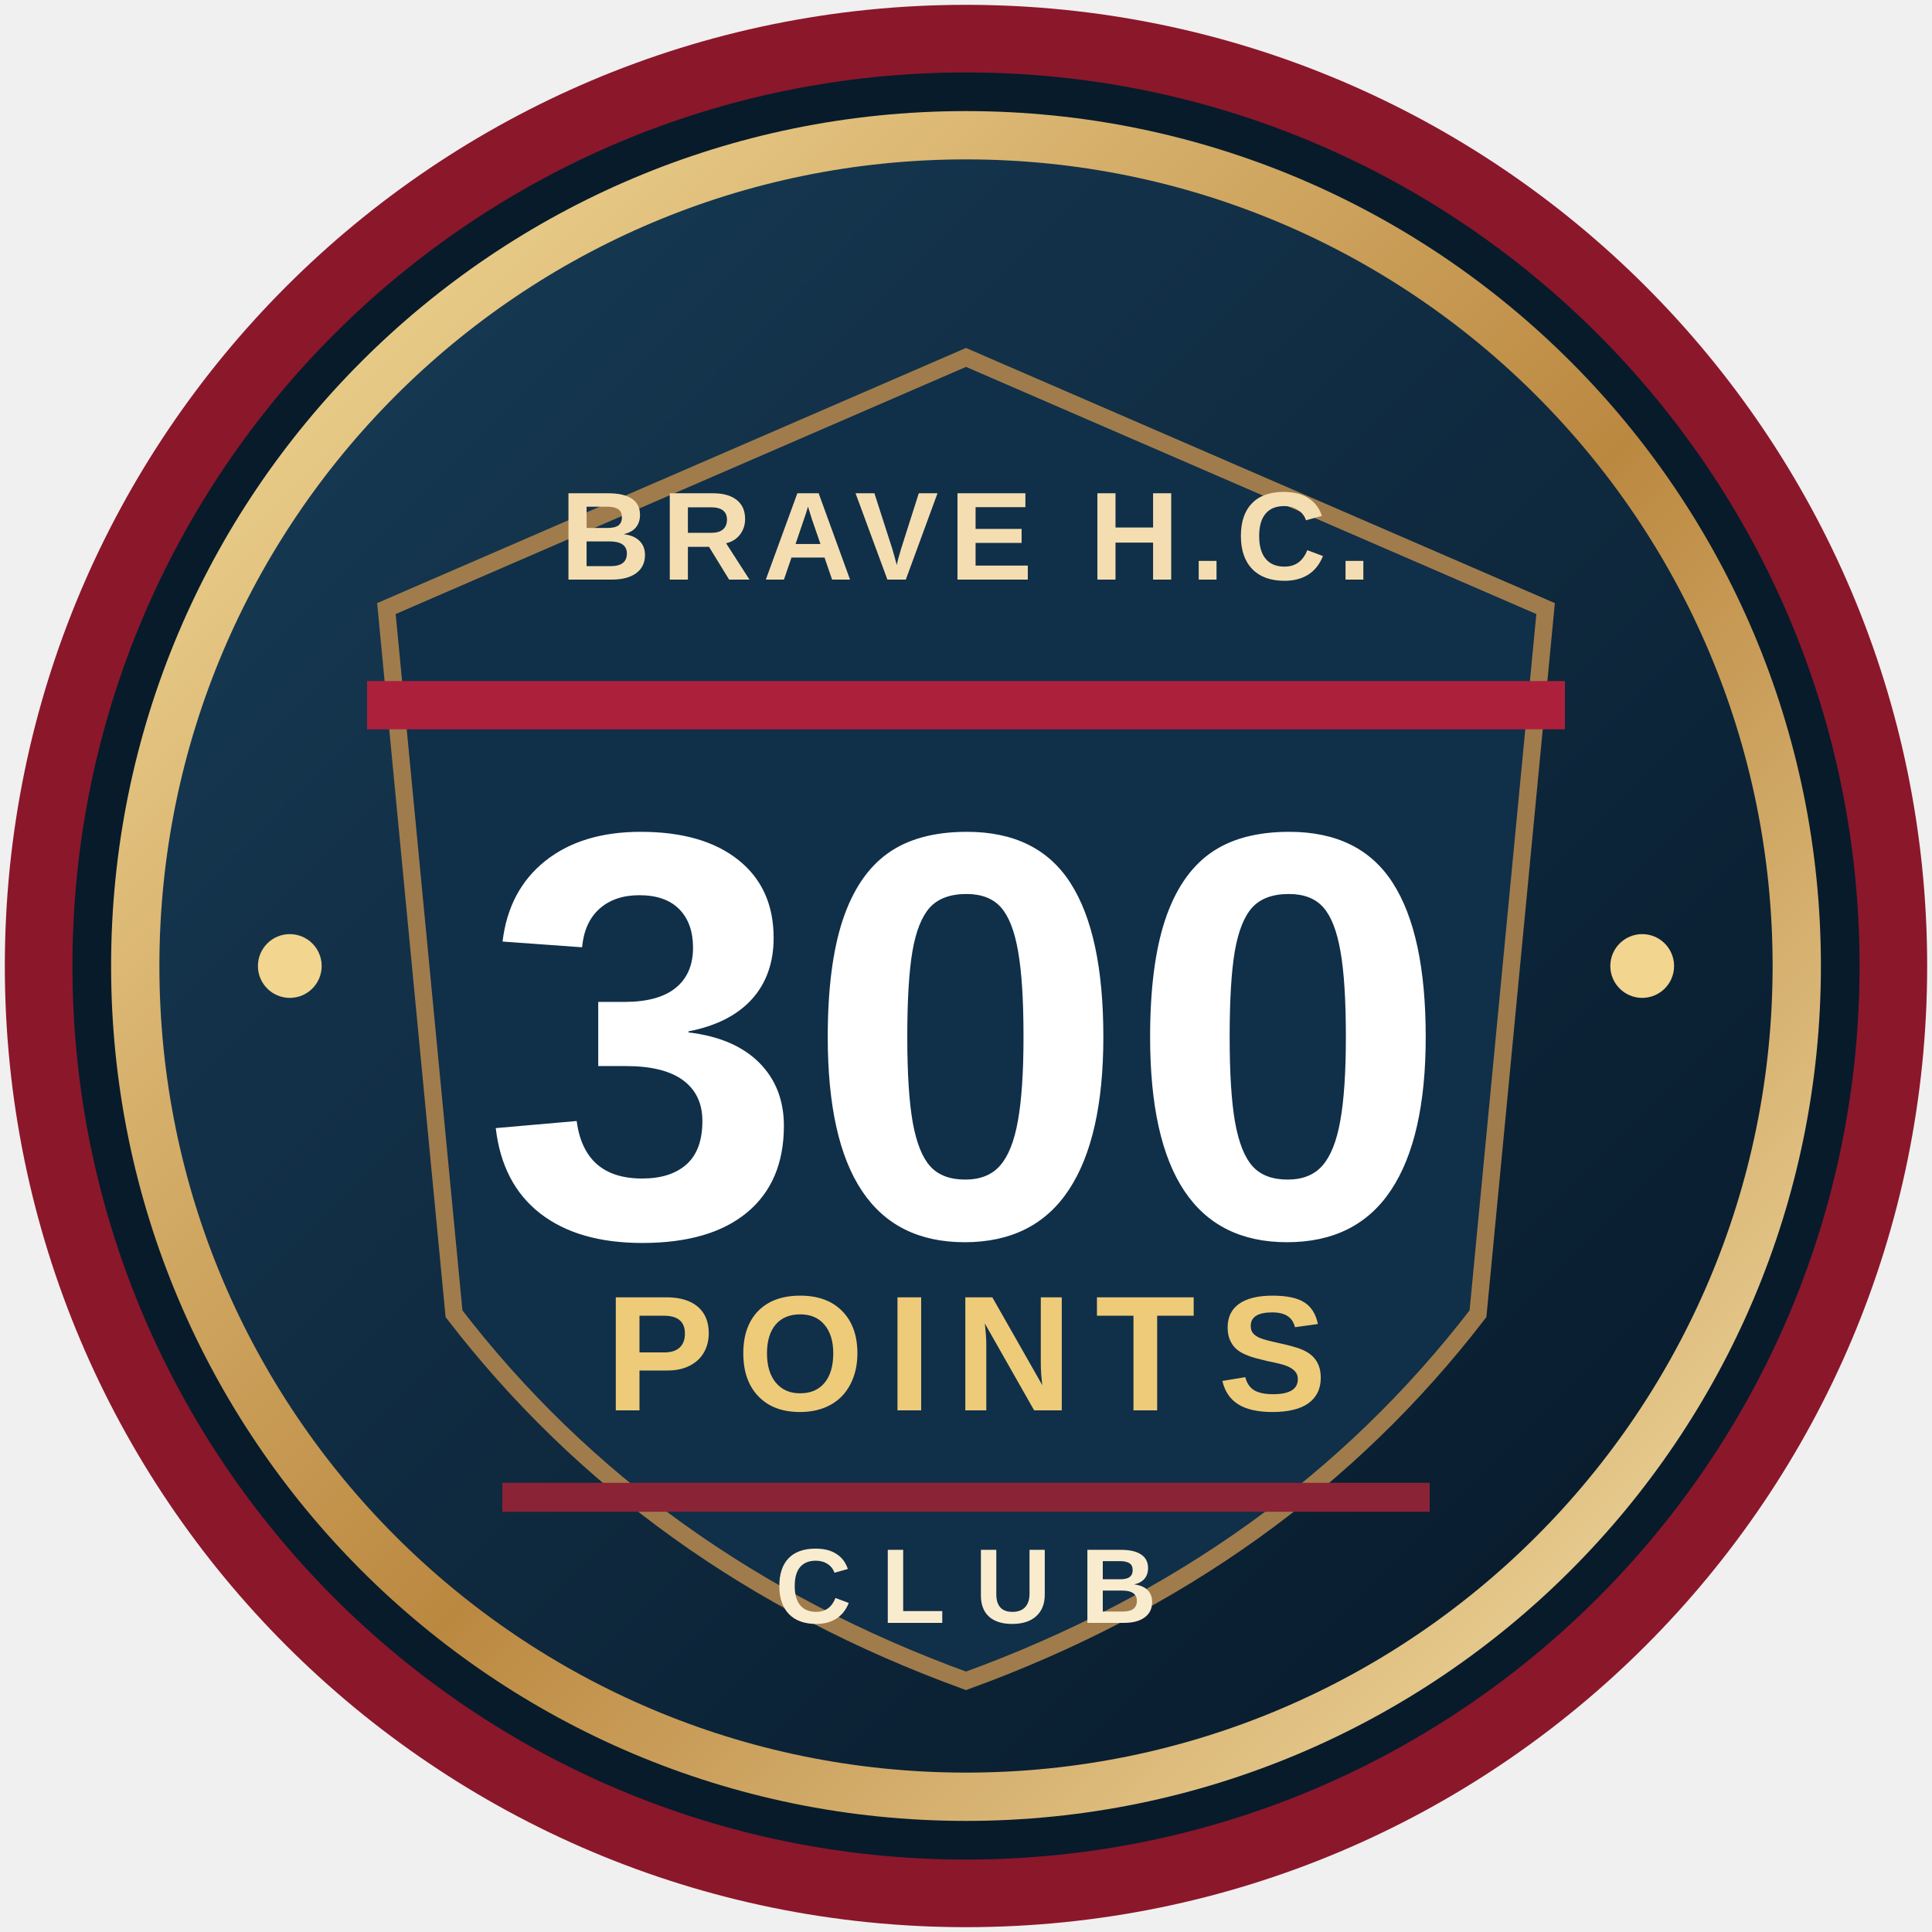
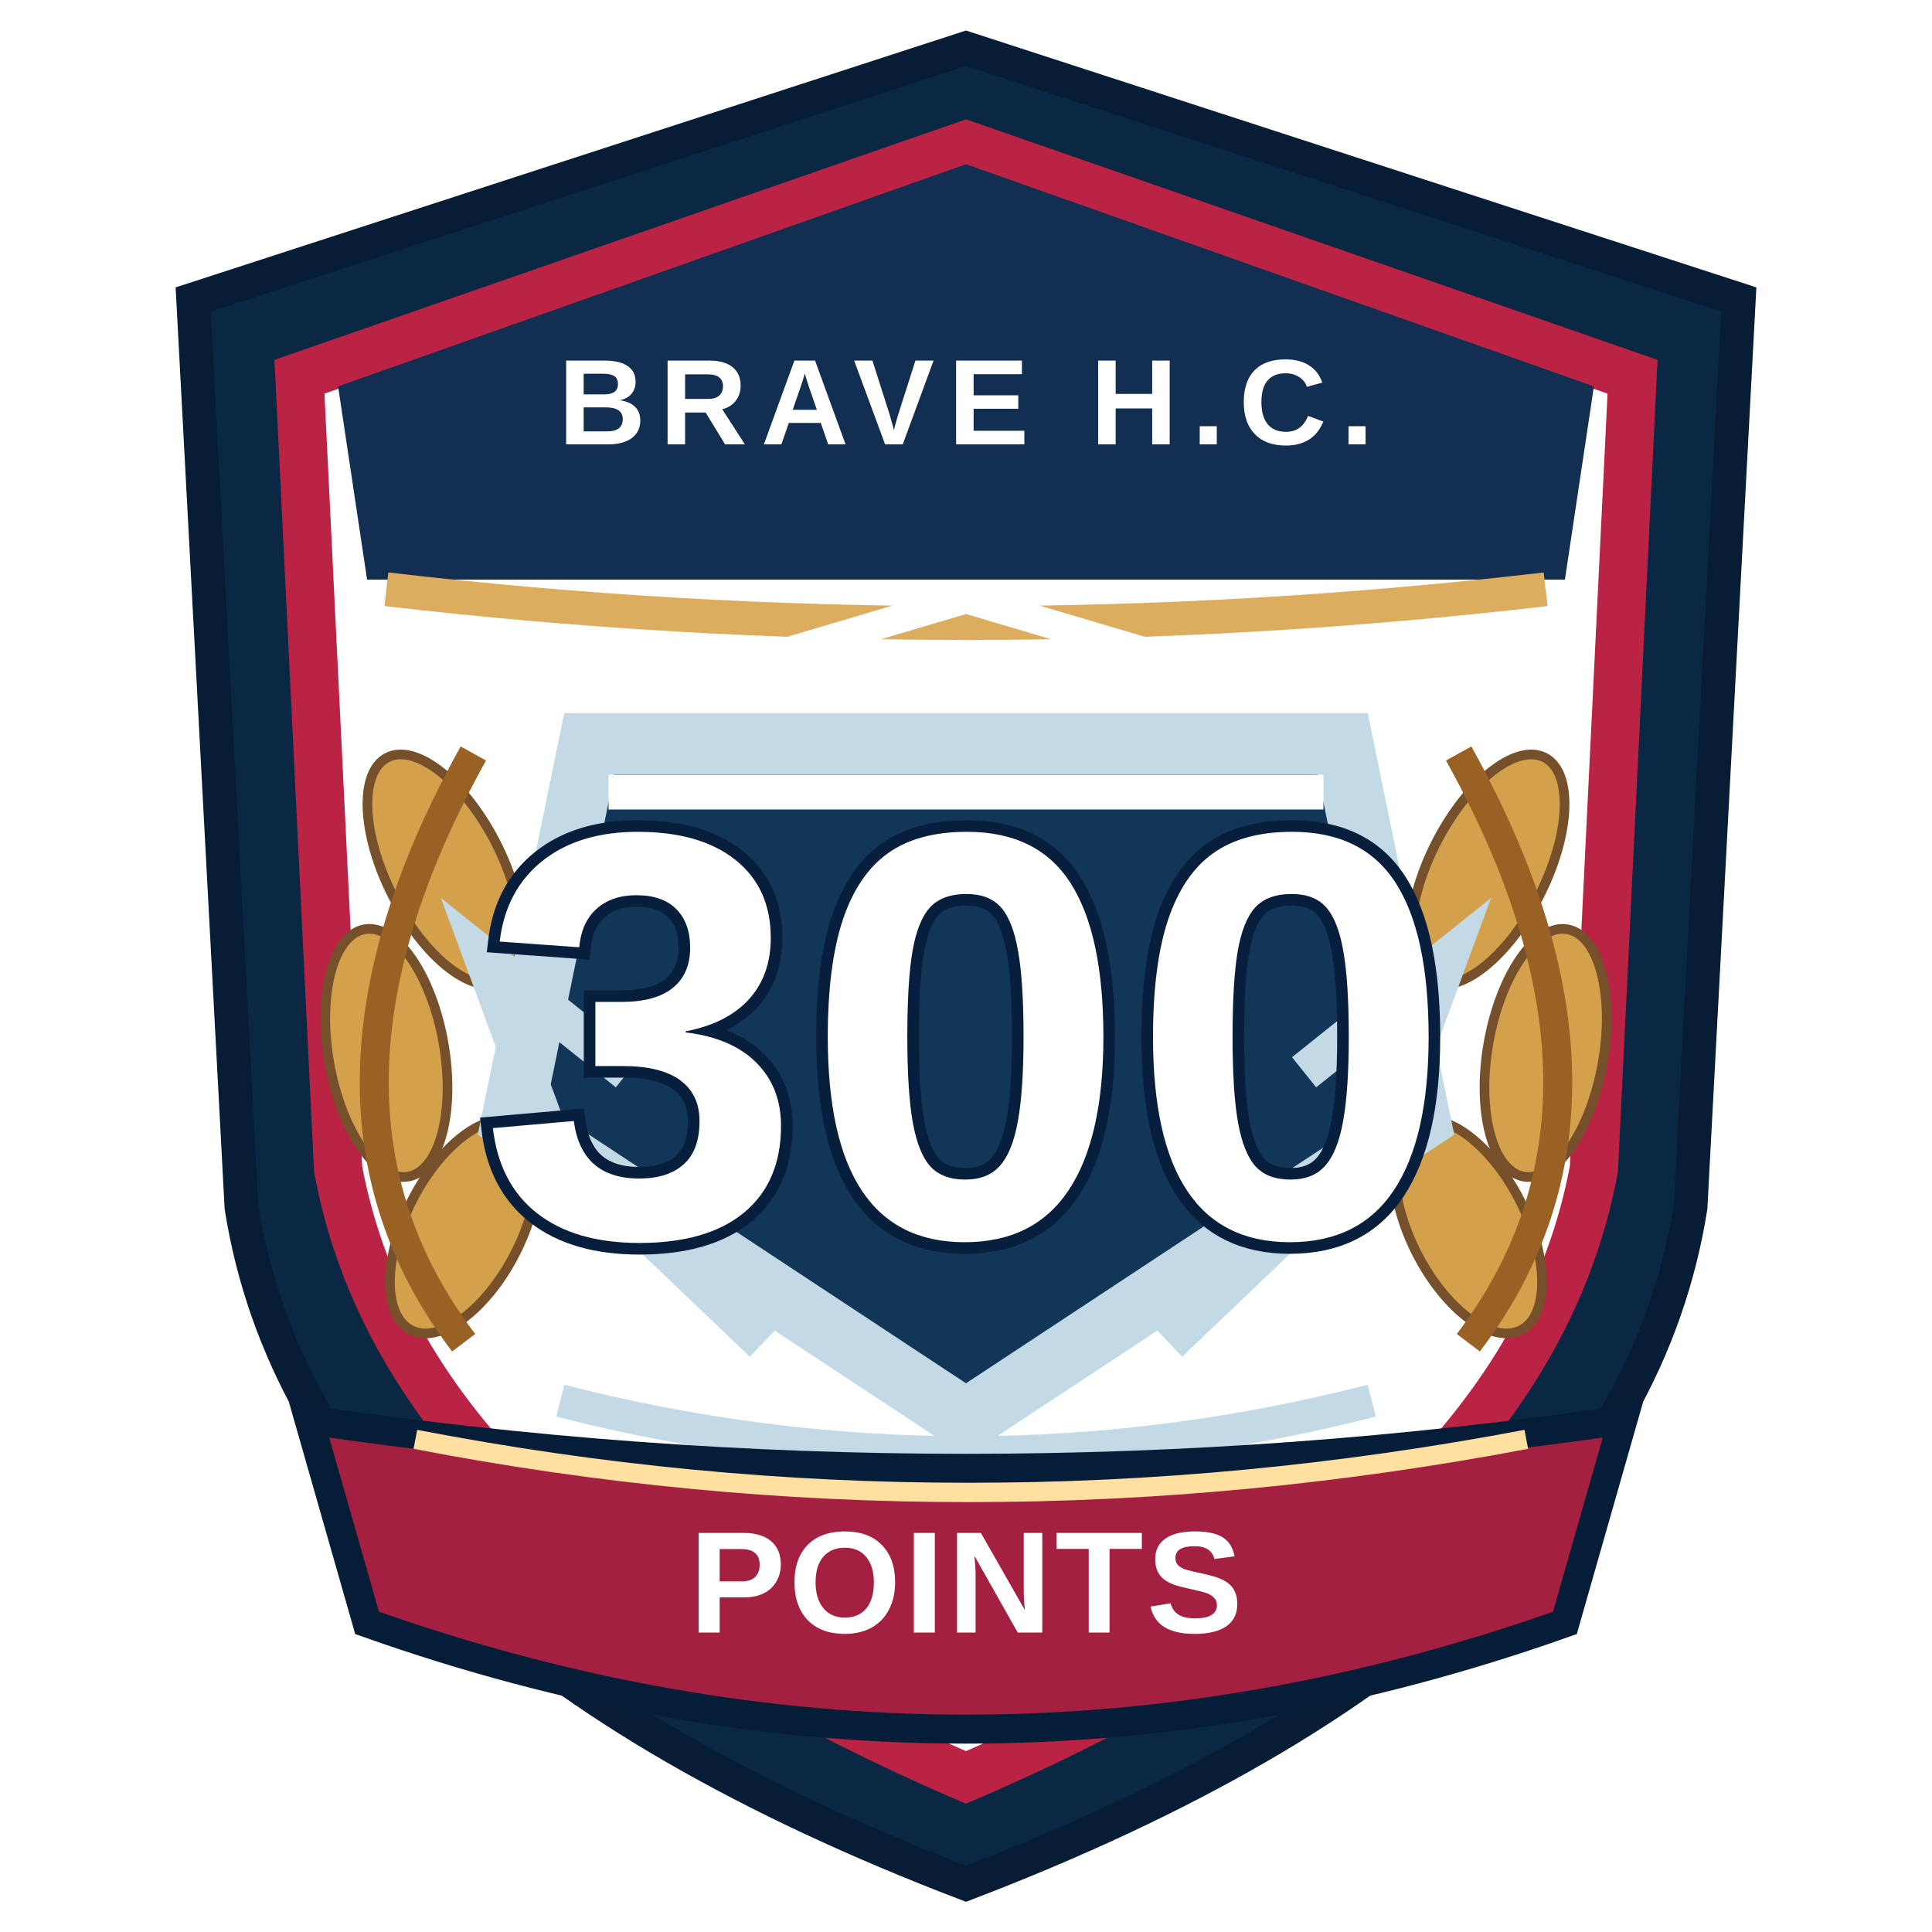
- <svg xmlns="http://www.w3.org/2000/svg" width="200" height="200" viewBox="0 0 200 200">
+ <svg xmlns="http://www.w3.org/2000/svg" viewBox="0 0 200 200" width="200" height="200">
  <defs>
-     <linearGradient id="badge" x1="0" y1="0" x2="1" y2="1">
-       <stop stop-color="#183d58" />
-       <stop offset="1" stop-color="#061727" />
+     <linearGradient id="silver" x1="0" x2="1">
+       <stop stop-color="#637f99" />
+       <stop offset=".24" stop-color="#f8ffff" />
+       <stop offset=".53" stop-color="#9babbb" />
+       <stop offset=".77" stop-color="#fff" />
+       <stop offset="1" stop-color="#50677c" />
    </linearGradient>
-     <linearGradient id="gold" x1="0" y1="0" x2="1" y2="1">
-       <stop stop-color="#f7e1a0" />
-       <stop offset=".54" stop-color="#bb8840" />
-       <stop offset="1" stop-color="#f8e5ad" />
+     <linearGradient id="gold" x1="0" x2="1">
+       <stop stop-color="#8a561f" />
+       <stop offset=".28" stop-color="#ffe4a2" />
+       <stop offset=".58" stop-color="#bd832d" />
+       <stop offset=".83" stop-color="#ffebae" />
+       <stop offset="1" stop-color="#805021" />
    </linearGradient>
  </defs>
-   <circle cx="100" cy="100" r="96" fill="#071b2b" stroke="#8b172b" stroke-width="7" />
-   <circle cx="100" cy="100" r="86" fill="url(#badge)" stroke="url(#gold)" stroke-width="5" />
-   <path d="M40 63 L100 37 L160 63 L153 136 Q133 162 100 174 Q67 162 47 136 Z" fill="#102f49" stroke="#a07c4c" stroke-width="1.8" />
-   <text x="100" y="60" fill="#f4deb1" font-size="13" font-family="Arial,sans-serif" font-weight="bold" letter-spacing="1.1" text-anchor="middle">BRAVE H.C.</text>
-   <path d="M38 73 H162" stroke="#ad203c" stroke-width="5" />
-   <text x="100" y="128" text-anchor="middle" font-family="Arial,sans-serif" font-size="60" font-weight="900" fill="#ffffff">300</text>
-   <text x="100" y="146" text-anchor="middle" font-family="Arial,sans-serif" font-size="17" letter-spacing="2.3" font-weight="bold" fill="#eecb79">POINTS</text>
-   <path d="M52 155 H148" stroke="#8b2336" stroke-width="3" />
-   <text x="100" y="168" text-anchor="middle" font-family="Arial,sans-serif" font-size="11" letter-spacing="3" font-weight="bold" fill="#f9ecce">CLUB</text>
-   <circle cx="30" cy="100" r="3.3" fill="#f2d58f" />
-   <circle cx="170" cy="100" r="3.3" fill="#f2d58f" />
+   <rect width="200" height="200" fill="#ffffff" />
+   <path d="M100 5 L180 31 L175 125 Q168 169 100 195 Q32 169 25 125 L20 31 Z" fill="#0a2744" stroke="#071c35" stroke-width="3.5" />
+   <path d="M100 15 L169 39 L165 121 Q158 159 100 184 Q42 159 35 121 L31 39 Z" fill="#ffffff" stroke="#bb2344" stroke-width="5" />
+   <path d="M35 40 L100 17 L165 40 L162 60 L38 60 Z" fill="#122f51" />
+   <text x="100" y="46" font-family="Arial,sans-serif" font-size="12.6" font-weight="900" letter-spacing="1.4" text-anchor="middle" fill="#fff">BRAVE H.C.</text>
+   <path d="M40 61 Q100 68 160 61" stroke="#dcac5f" stroke-width="3.5" fill="none" />
+   <g fill="#d3a04c" stroke="#76502b" stroke-width="1">
+     <ellipse cx="46" cy="90" rx="6" ry="13" transform="rotate(-27 46 90)" />
+     <ellipse cx="40" cy="109" rx="6" ry="13" transform="rotate(-10 40 109)" />
+     <ellipse cx="48" cy="127" rx="6" ry="12" transform="rotate(27 48 127)" />
+     <ellipse cx="154" cy="90" rx="6" ry="13" transform="rotate(27 154 90)" />
+     <ellipse cx="160" cy="109" rx="6" ry="13" transform="rotate(10 160 109)" />
+     <ellipse cx="152" cy="127" rx="6" ry="12" transform="rotate(-27 152 127)" />
+   </g>
+   <path d="M48 139 Q29 114 49 78 M152 139 Q171 114 151 78" stroke="#996123" stroke-width="3" fill="none" />
+   <path d="M61 77 L139 77 L147 116 L100 147 L53 116 Z" fill="#123657" stroke="#c3d9e6" stroke-width="6.35" />
+   <path d="M63 82 H137" stroke="#ffffff" stroke-width="3.6" />
+   <path d="M73 70 L100 62 L127 70" stroke="#ffffff" stroke-width="3" fill="none" />
+   <path d="M65 111 L50 99 L57 118 L79 139 M135 111 L150 99 L143 118 L121 139" fill="none" stroke="#c3d9e6" stroke-width="4" />
+   <text x="100" y="128" text-anchor="middle" font-family="Arial,sans-serif" font-size="60" font-weight="900" fill="#ffffff" stroke="#071f3c" stroke-width="2.4" paint-order="stroke" letter-spacing=".3">300</text>
+   <path d="M58 145 Q100 155.75 142 145" fill="none" stroke="#c3d9e6" stroke-width="3.4" />
+   <path d="M32 147 Q100 157 168 147 L162 168 Q100 190 38 168 Z" fill="#a42040" stroke="#061d38" stroke-width="3" />
+   <path d="M43 149 Q100 160 158 149" fill="none" stroke="#ffe0a0" stroke-width="2" />
+   <text x="100" y="169" text-anchor="middle" font-family="Arial,sans-serif" font-size="15" font-weight="900" fill="#fff" stroke="none" stroke-width="0" paint-order="stroke" letter-spacing=".3">POINTS</text>
</svg>
